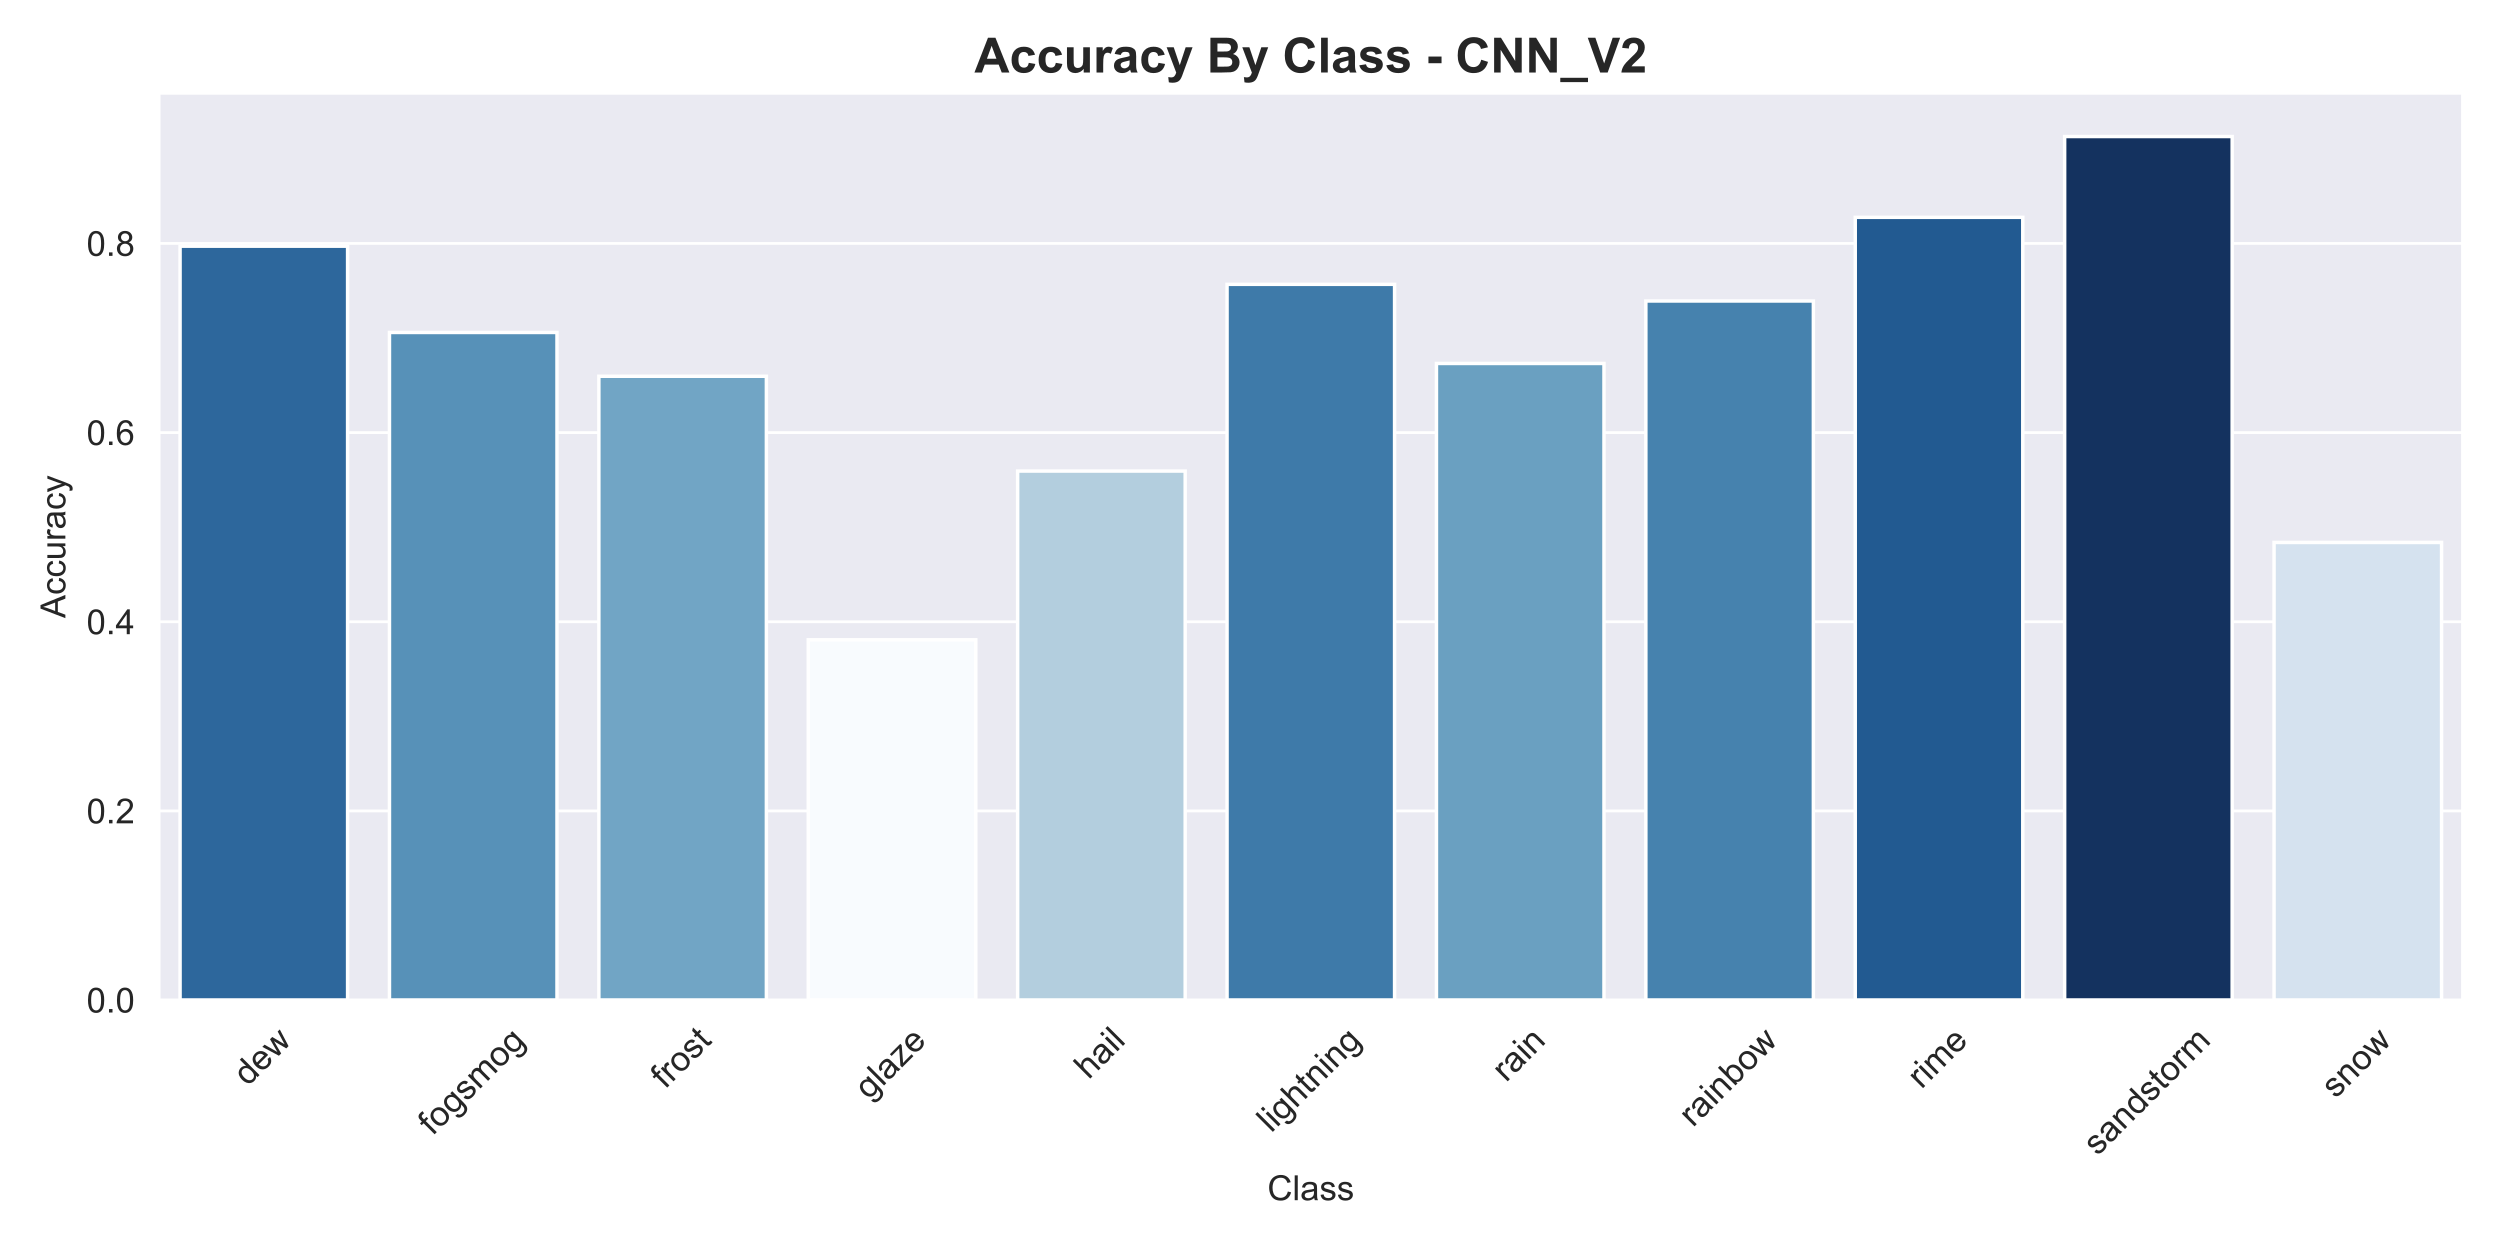
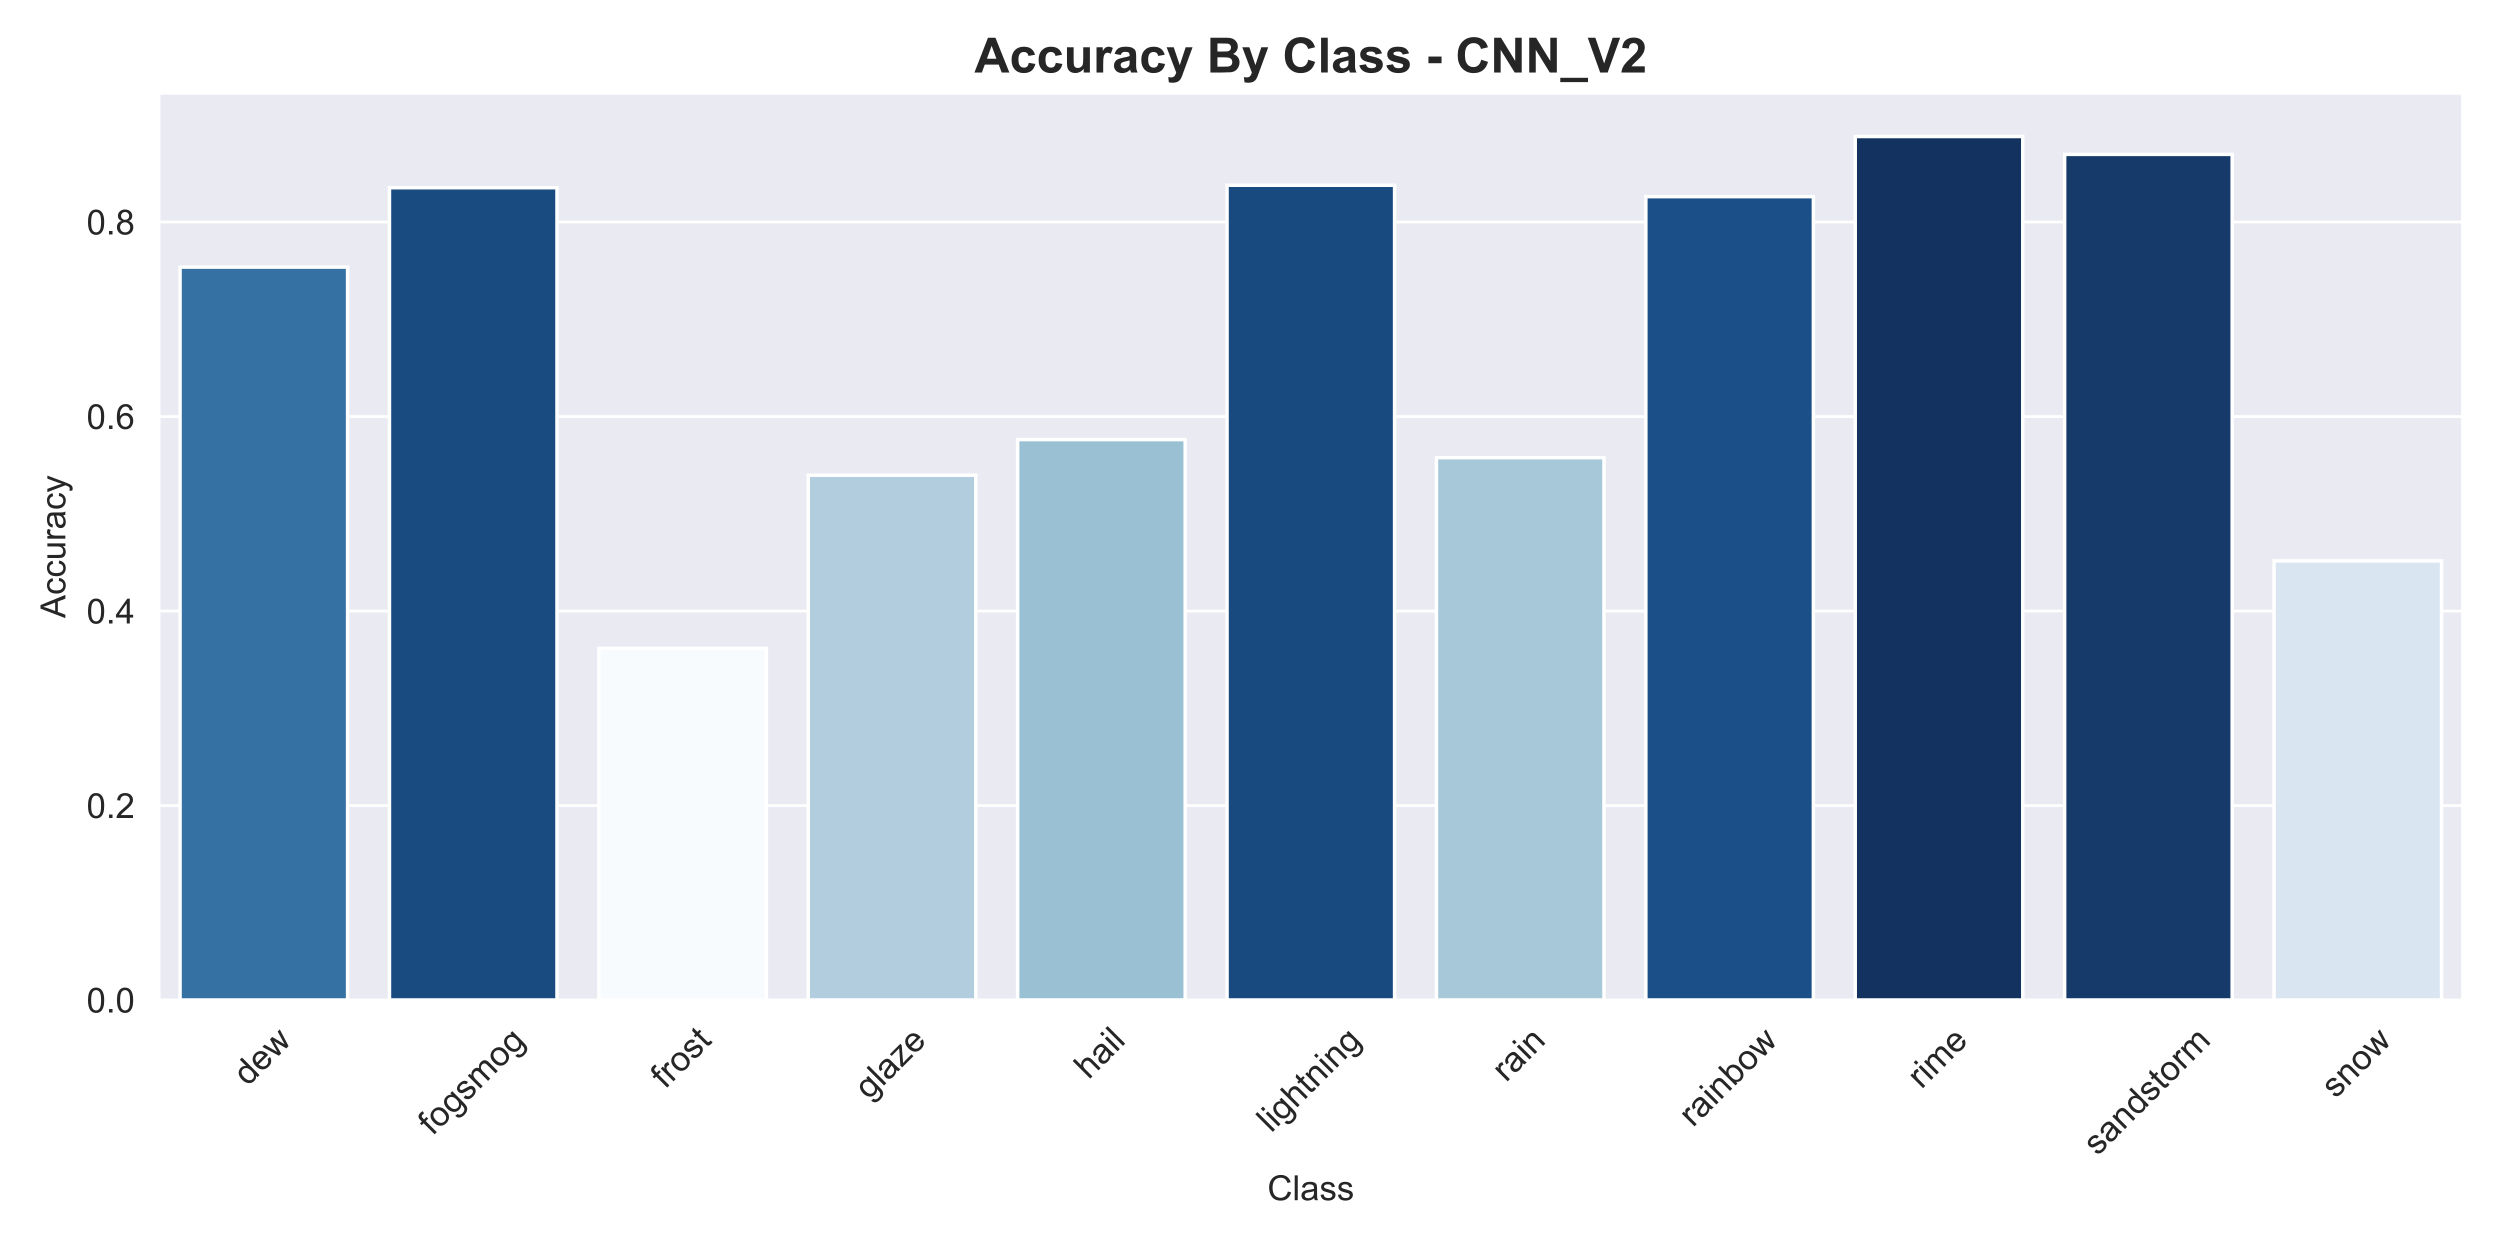
<svg xmlns="http://www.w3.org/2000/svg" xmlns:xlink="http://www.w3.org/1999/xlink" width="720pt" height="360pt" viewBox="0 0 720 360" version="1.1">
  <defs>
    <style type="text/css">*{stroke-linejoin: round; stroke-linecap: butt}</style>
  </defs>
  <g id="figure_1">
    <g id="patch_1">
      <path d="M 0 360  L 720 360  L 720 0  L 0 0  z " style="fill: #ffffff" />
    </g>
    <g id="axes_1">
      <g id="patch_2">
        <path d="M 45.83 288.027  L 709.2 288.027  L 709.2 26.88  L 45.83 26.88  z " style="fill: #eaeaf2" />
      </g>
      <g id="matplotlib.axis_1">
        <g id="xtick_1">
          <g id="text_1">
            <g style="fill: #262626" transform="translate(71.32567 313.0594) rotate(-45) scale(0.1 -0.1)">
              <defs>
                <path id="ArialMT-64" d="M 2575 0  L 2575 419  Q 2259 -75 1647 -75  Q 1250 -75 917 144  Q 584 363 401 755  Q 219 1147 219 1656  Q 219 2153 384 2558  Q 550 2963 881 3178  Q 1213 3394 1622 3394  Q 1922 3394 2156 3267  Q 2391 3141 2538 2938  L 2538 4581  L 3097 4581  L 3097 0  L 2575 0  z M 797 1656  Q 797 1019 1065 703  Q 1334 388 1700 388  Q 2069 388 2326 689  Q 2584 991 2584 1609  Q 2584 2291 2321 2609  Q 2059 2928 1675 2928  Q 1300 2928 1048 2622  Q 797 2316 797 1656  z " transform="scale(0.015625)" />
                <path id="ArialMT-65" d="M 2694 1069  L 3275 997  Q 3138 488 2766 206  Q 2394 -75 1816 -75  Q 1088 -75 661 373  Q 234 822 234 1631  Q 234 2469 665 2931  Q 1097 3394 1784 3394  Q 2450 3394 2872 2941  Q 3294 2488 3294 1666  Q 3294 1616 3291 1516  L 816 1516  Q 847 969 1125 678  Q 1403 388 1819 388  Q 2128 388 2347 550  Q 2566 713 2694 1069  z M 847 1978  L 2700 1978  Q 2663 2397 2488 2606  Q 2219 2931 1791 2931  Q 1403 2931 1139 2672  Q 875 2413 847 1978  z " transform="scale(0.015625)" />
                <path id="ArialMT-77" d="M 1034 0  L 19 3319  L 600 3319  L 1128 1403  L 1325 691  Q 1338 744 1497 1375  L 2025 3319  L 2603 3319  L 3100 1394  L 3266 759  L 3456 1400  L 4025 3319  L 4572 3319  L 3534 0  L 2950 0  L 2422 1988  L 2294 2553  L 1622 0  L 1034 0  z " transform="scale(0.015625)" />
              </defs>
              <use xlink:href="#ArialMT-64" />
              <use xlink:href="#ArialMT-65" transform="translate(55.61523 0)" />
              <use xlink:href="#ArialMT-77" transform="translate(111.2305 0)" />
            </g>
          </g>
        </g>
        <g id="xtick_2">
          <g id="text_2">
            <g style="fill: #262626" transform="translate(124.5599 327.2932) rotate(-45) scale(0.1 -0.1)">
              <defs>
                <path id="ArialMT-66" d="M 556 0  L 556 2881  L 59 2881  L 59 3319  L 556 3319  L 556 3672  Q 556 4006 616 4169  Q 697 4388 901 4523  Q 1106 4659 1475 4659  Q 1713 4659 2000 4603  L 1916 4113  Q 1741 4144 1584 4144  Q 1328 4144 1222 4034  Q 1116 3925 1116 3625  L 1116 3319  L 1763 3319  L 1763 2881  L 1116 2881  L 1116 0  L 556 0  z " transform="scale(0.015625)" />
                <path id="ArialMT-6f" d="M 213 1659  Q 213 2581 725 3025  Q 1153 3394 1769 3394  Q 2453 3394 2887 2945  Q 3322 2497 3322 1706  Q 3322 1066 3130 698  Q 2938 331 2570 128  Q 2203 -75 1769 -75  Q 1072 -75 642 372  Q 213 819 213 1659  z M 791 1659  Q 791 1022 1069 705  Q 1347 388 1769 388  Q 2188 388 2466 706  Q 2744 1025 2744 1678  Q 2744 2294 2464 2611  Q 2184 2928 1769 2928  Q 1347 2928 1069 2612  Q 791 2297 791 1659  z " transform="scale(0.015625)" />
                <path id="ArialMT-67" d="M 319 -275  L 866 -356  Q 900 -609 1056 -725  Q 1266 -881 1628 -881  Q 2019 -881 2231 -725  Q 2444 -569 2519 -288  Q 2563 -116 2559 434  Q 2191 0 1641 0  Q 956 0 581 494  Q 206 988 206 1678  Q 206 2153 378 2554  Q 550 2956 876 3175  Q 1203 3394 1644 3394  Q 2231 3394 2613 2919  L 2613 3319  L 3131 3319  L 3131 450  Q 3131 -325 2973 -648  Q 2816 -972 2473 -1159  Q 2131 -1347 1631 -1347  Q 1038 -1347 672 -1080  Q 306 -813 319 -275  z M 784 1719  Q 784 1066 1043 766  Q 1303 466 1694 466  Q 2081 466 2343 764  Q 2606 1063 2606 1700  Q 2606 2309 2336 2618  Q 2066 2928 1684 2928  Q 1309 2928 1046 2623  Q 784 2319 784 1719  z " transform="scale(0.015625)" />
                <path id="ArialMT-73" d="M 197 991  L 753 1078  Q 800 744 1014 566  Q 1228 388 1613 388  Q 2000 388 2187 545  Q 2375 703 2375 916  Q 2375 1106 2209 1216  Q 2094 1291 1634 1406  Q 1016 1563 777 1677  Q 538 1791 414 1992  Q 291 2194 291 2438  Q 291 2659 392 2848  Q 494 3038 669 3163  Q 800 3259 1026 3326  Q 1253 3394 1513 3394  Q 1903 3394 2198 3281  Q 2494 3169 2634 2976  Q 2775 2784 2828 2463  L 2278 2388  Q 2241 2644 2061 2787  Q 1881 2931 1553 2931  Q 1166 2931 1000 2803  Q 834 2675 834 2503  Q 834 2394 903 2306  Q 972 2216 1119 2156  Q 1203 2125 1616 2013  Q 2213 1853 2448 1751  Q 2684 1650 2818 1456  Q 2953 1263 2953 975  Q 2953 694 2789 445  Q 2625 197 2315 61  Q 2006 -75 1616 -75  Q 969 -75 630 194  Q 291 463 197 991  z " transform="scale(0.015625)" />
                <path id="ArialMT-6d" d="M 422 0  L 422 3319  L 925 3319  L 925 2853  Q 1081 3097 1340 3245  Q 1600 3394 1931 3394  Q 2300 3394 2536 3241  Q 2772 3088 2869 2813  Q 3263 3394 3894 3394  Q 4388 3394 4653 3120  Q 4919 2847 4919 2278  L 4919 0  L 4359 0  L 4359 2091  Q 4359 2428 4304 2576  Q 4250 2725 4106 2815  Q 3963 2906 3769 2906  Q 3419 2906 3187 2673  Q 2956 2441 2956 1928  L 2956 0  L 2394 0  L 2394 2156  Q 2394 2531 2256 2718  Q 2119 2906 1806 2906  Q 1569 2906 1367 2781  Q 1166 2656 1075 2415  Q 984 2175 984 1722  L 984 0  L 422 0  z " transform="scale(0.015625)" />
              </defs>
              <use xlink:href="#ArialMT-66" />
              <use xlink:href="#ArialMT-6f" transform="translate(27.7832 0)" />
              <use xlink:href="#ArialMT-67" transform="translate(83.39844 0)" />
              <use xlink:href="#ArialMT-73" transform="translate(139.0137 0)" />
              <use xlink:href="#ArialMT-6d" transform="translate(189.0137 0)" />
              <use xlink:href="#ArialMT-6f" transform="translate(272.3145 0)" />
              <use xlink:href="#ArialMT-67" transform="translate(327.9297 0)" />
            </g>
          </g>
        </g>
        <g id="xtick_3">
          <g id="text_3">
            <g style="fill: #262626" transform="translate(191.5484 313.8394) rotate(-45) scale(0.1 -0.1)">
              <defs>
                <path id="ArialMT-72" d="M 416 0  L 416 3319  L 922 3319  L 922 2816  Q 1116 3169 1280 3281  Q 1444 3394 1641 3394  Q 1925 3394 2219 3213  L 2025 2691  Q 1819 2813 1613 2813  Q 1428 2813 1281 2702  Q 1134 2591 1072 2394  Q 978 2094 978 1738  L 978 0  L 416 0  z " transform="scale(0.015625)" />
                <path id="ArialMT-74" d="M 1650 503  L 1731 6  Q 1494 -44 1306 -44  Q 1000 -44 831 53  Q 663 150 594 308  Q 525 466 525 972  L 525 2881  L 113 2881  L 113 3319  L 525 3319  L 525 4141  L 1084 4478  L 1084 3319  L 1650 3319  L 1650 2881  L 1084 2881  L 1084 941  Q 1084 700 1114 631  Q 1144 563 1211 522  Q 1278 481 1403 481  Q 1497 481 1650 503  z " transform="scale(0.015625)" />
              </defs>
              <use xlink:href="#ArialMT-66" />
              <use xlink:href="#ArialMT-72" transform="translate(27.7832 0)" />
              <use xlink:href="#ArialMT-6f" transform="translate(61.08398 0)" />
              <use xlink:href="#ArialMT-73" transform="translate(116.6992 0)" />
              <use xlink:href="#ArialMT-74" transform="translate(166.6992 0)" />
            </g>
          </g>
        </g>
        <g id="xtick_4">
          <g id="text_4">
            <g style="fill: #262626" transform="translate(250.2372 316.9916) rotate(-45) scale(0.1 -0.1)">
              <defs>
                <path id="ArialMT-6c" d="M 409 0  L 409 4581  L 972 4581  L 972 0  L 409 0  z " transform="scale(0.015625)" />
                <path id="ArialMT-61" d="M 2588 409  Q 2275 144 1986 34  Q 1697 -75 1366 -75  Q 819 -75 525 192  Q 231 459 231 875  Q 231 1119 342 1320  Q 453 1522 633 1644  Q 813 1766 1038 1828  Q 1203 1872 1538 1913  Q 2219 1994 2541 2106  Q 2544 2222 2544 2253  Q 2544 2597 2384 2738  Q 2169 2928 1744 2928  Q 1347 2928 1158 2789  Q 969 2650 878 2297  L 328 2372  Q 403 2725 575 2942  Q 747 3159 1072 3276  Q 1397 3394 1825 3394  Q 2250 3394 2515 3294  Q 2781 3194 2906 3042  Q 3031 2891 3081 2659  Q 3109 2516 3109 2141  L 3109 1391  Q 3109 606 3145 398  Q 3181 191 3288 0  L 2700 0  Q 2613 175 2588 409  z M 2541 1666  Q 2234 1541 1622 1453  Q 1275 1403 1131 1340  Q 988 1278 909 1158  Q 831 1038 831 891  Q 831 666 1001 516  Q 1172 366 1500 366  Q 1825 366 2078 508  Q 2331 650 2450 897  Q 2541 1088 2541 1459  L 2541 1666  z " transform="scale(0.015625)" />
                <path id="ArialMT-7a" d="M 125 0  L 125 456  L 2238 2881  Q 1878 2863 1603 2863  L 250 2863  L 250 3319  L 2963 3319  L 2963 2947  L 1166 841  L 819 456  Q 1197 484 1528 484  L 3063 484  L 3063 0  L 125 0  z " transform="scale(0.015625)" />
              </defs>
              <use xlink:href="#ArialMT-67" />
              <use xlink:href="#ArialMT-6c" transform="translate(55.61523 0)" />
              <use xlink:href="#ArialMT-61" transform="translate(77.83203 0)" />
              <use xlink:href="#ArialMT-7a" transform="translate(133.4473 0)" />
              <use xlink:href="#ArialMT-65" transform="translate(183.4473 0)" />
            </g>
          </g>
        </g>
        <g id="xtick_5">
          <g id="text_5">
            <g style="fill: #262626" transform="translate(313.5333 311.0949) rotate(-45) scale(0.1 -0.1)">
              <defs>
                <path id="ArialMT-68" d="M 422 0  L 422 4581  L 984 4581  L 984 2938  Q 1378 3394 1978 3394  Q 2347 3394 2619 3248  Q 2891 3103 3008 2847  Q 3125 2591 3125 2103  L 3125 0  L 2563 0  L 2563 2103  Q 2563 2525 2380 2717  Q 2197 2909 1863 2909  Q 1613 2909 1392 2779  Q 1172 2650 1078 2428  Q 984 2206 984 1816  L 984 0  L 422 0  z " transform="scale(0.015625)" />
                <path id="ArialMT-69" d="M 425 3934  L 425 4581  L 988 4581  L 988 3934  L 425 3934  z M 425 0  L 425 3319  L 988 3319  L 988 0  L 425 0  z " transform="scale(0.015625)" />
              </defs>
              <use xlink:href="#ArialMT-68" />
              <use xlink:href="#ArialMT-61" transform="translate(55.61523 0)" />
              <use xlink:href="#ArialMT-69" transform="translate(111.2305 0)" />
              <use xlink:href="#ArialMT-6c" transform="translate(133.4473 0)" />
            </g>
          </g>
        </g>
        <g id="xtick_6">
          <g id="text_6">
            <g style="fill: #262626" transform="translate(366.1322 326.427) rotate(-45) scale(0.1 -0.1)">
              <defs>
                <path id="ArialMT-6e" d="M 422 0  L 422 3319  L 928 3319  L 928 2847  Q 1294 3394 1984 3394  Q 2284 3394 2536 3286  Q 2788 3178 2913 3003  Q 3038 2828 3088 2588  Q 3119 2431 3119 2041  L 3119 0  L 2556 0  L 2556 2019  Q 2556 2363 2490 2533  Q 2425 2703 2258 2804  Q 2091 2906 1866 2906  Q 1506 2906 1245 2678  Q 984 2450 984 1813  L 984 0  L 422 0  z " transform="scale(0.015625)" />
              </defs>
              <use xlink:href="#ArialMT-6c" />
              <use xlink:href="#ArialMT-69" transform="translate(22.2168 0)" />
              <use xlink:href="#ArialMT-67" transform="translate(44.43359 0)" />
              <use xlink:href="#ArialMT-68" transform="translate(100.0488 0)" />
              <use xlink:href="#ArialMT-74" transform="translate(155.6641 0)" />
              <use xlink:href="#ArialMT-6e" transform="translate(183.4473 0)" />
              <use xlink:href="#ArialMT-69" transform="translate(239.0625 0)" />
              <use xlink:href="#ArialMT-6e" transform="translate(261.2793 0)" />
              <use xlink:href="#ArialMT-67" transform="translate(316.8945 0)" />
            </g>
          </g>
        </g>
        <g id="xtick_7">
          <g id="text_7">
            <g style="fill: #262626" transform="translate(433.7544 311.8783) rotate(-45) scale(0.1 -0.1)">
              <use xlink:href="#ArialMT-72" />
              <use xlink:href="#ArialMT-61" transform="translate(33.30078 0)" />
              <use xlink:href="#ArialMT-69" transform="translate(88.91602 0)" />
              <use xlink:href="#ArialMT-6e" transform="translate(111.1328 0)" />
            </g>
          </g>
        </g>
        <g id="xtick_8">
          <g id="text_8">
            <g style="fill: #262626" transform="translate(487.5753 324.8493) rotate(-45) scale(0.1 -0.1)">
              <defs>
                <path id="ArialMT-62" d="M 941 0  L 419 0  L 419 4581  L 981 4581  L 981 2947  Q 1338 3394 1891 3394  Q 2197 3394 2470 3270  Q 2744 3147 2920 2923  Q 3097 2700 3197 2384  Q 3297 2069 3297 1709  Q 3297 856 2875 390  Q 2453 -75 1863 -75  Q 1275 -75 941 416  L 941 0  z M 934 1684  Q 934 1088 1097 822  Q 1363 388 1816 388  Q 2184 388 2453 708  Q 2722 1028 2722 1663  Q 2722 2313 2464 2622  Q 2206 2931 1841 2931  Q 1472 2931 1203 2611  Q 934 2291 934 1684  z " transform="scale(0.015625)" />
              </defs>
              <use xlink:href="#ArialMT-72" />
              <use xlink:href="#ArialMT-61" transform="translate(33.30078 0)" />
              <use xlink:href="#ArialMT-69" transform="translate(88.91602 0)" />
              <use xlink:href="#ArialMT-6e" transform="translate(111.1328 0)" />
              <use xlink:href="#ArialMT-62" transform="translate(166.748 0)" />
              <use xlink:href="#ArialMT-6f" transform="translate(222.3633 0)" />
              <use xlink:href="#ArialMT-77" transform="translate(277.9785 0)" />
            </g>
          </g>
        </g>
        <g id="xtick_9">
          <g id="text_9">
            <g style="fill: #262626" transform="translate(553.3882 313.8361) rotate(-45) scale(0.1 -0.1)">
              <use xlink:href="#ArialMT-72" />
              <use xlink:href="#ArialMT-69" transform="translate(33.30078 0)" />
              <use xlink:href="#ArialMT-6d" transform="translate(55.51758 0)" />
              <use xlink:href="#ArialMT-65" transform="translate(138.8184 0)" />
            </g>
          </g>
        </g>
        <g id="xtick_10">
          <g id="text_10">
            <g style="fill: #262626" transform="translate(604.0641 333.097) rotate(-45) scale(0.1 -0.1)">
              <use xlink:href="#ArialMT-73" />
              <use xlink:href="#ArialMT-61" transform="translate(50 0)" />
              <use xlink:href="#ArialMT-6e" transform="translate(105.6152 0)" />
              <use xlink:href="#ArialMT-64" transform="translate(161.2305 0)" />
              <use xlink:href="#ArialMT-73" transform="translate(216.8457 0)" />
              <use xlink:href="#ArialMT-74" transform="translate(266.8457 0)" />
              <use xlink:href="#ArialMT-6f" transform="translate(294.6289 0)" />
              <use xlink:href="#ArialMT-72" transform="translate(350.2441 0)" />
              <use xlink:href="#ArialMT-6d" transform="translate(383.5449 0)" />
            </g>
          </g>
        </g>
        <g id="xtick_11">
          <g id="text_11">
            <g style="fill: #262626" transform="translate(672.6215 316.5949) rotate(-45) scale(0.1 -0.1)">
              <use xlink:href="#ArialMT-73" />
              <use xlink:href="#ArialMT-6e" transform="translate(50 0)" />
              <use xlink:href="#ArialMT-6f" transform="translate(105.6152 0)" />
              <use xlink:href="#ArialMT-77" transform="translate(161.2305 0)" />
            </g>
          </g>
        </g>
        <g id="text_12">
          <g style="fill: #262626" transform="translate(365.0127 345.6602) scale(0.1 -0.1)">
            <defs>
              <path id="ArialMT-43" d="M 3763 1606  L 4369 1453  Q 4178 706 3683 314  Q 3188 -78 2472 -78  Q 1731 -78 1267 223  Q 803 525 561 1097  Q 319 1669 319 2325  Q 319 3041 592 3573  Q 866 4106 1370 4382  Q 1875 4659 2481 4659  Q 3169 4659 3637 4309  Q 4106 3959 4291 3325  L 3694 3184  Q 3534 3684 3231 3912  Q 2928 4141 2469 4141  Q 1941 4141 1586 3887  Q 1231 3634 1087 3207  Q 944 2781 944 2328  Q 944 1744 1114 1308  Q 1284 872 1643 656  Q 2003 441 2422 441  Q 2931 441 3284 734  Q 3638 1028 3763 1606  z " transform="scale(0.015625)" />
            </defs>
            <use xlink:href="#ArialMT-43" />
            <use xlink:href="#ArialMT-6c" transform="translate(72.2168 0)" />
            <use xlink:href="#ArialMT-61" transform="translate(94.43359 0)" />
            <use xlink:href="#ArialMT-73" transform="translate(150.0488 0)" />
            <use xlink:href="#ArialMT-73" transform="translate(200.0488 0)" />
          </g>
        </g>
      </g>
      <g id="matplotlib.axis_2">
        <g id="ytick_1">
          <g id="line2d_1">
-             <path d="M 45.83 288.027  L 709.2 288.027  " clip-path="url(#p6c650d97fc)" style="fill: none; stroke: #ffffff; stroke-width: 0.8; stroke-linecap: round" />
+             <path d="M 45.83 288.027  L 709.2 288.027  " clip-path="url(#padffb8c1e6)" style="fill: none; stroke: #ffffff; stroke-width: 0.8; stroke-linecap: round" />
          </g>
          <g id="text_13">
            <g style="fill: #262626" transform="translate(24.93 291.606) scale(0.1 -0.1)">
              <defs>
                <path id="ArialMT-30" d="M 266 2259  Q 266 3072 433 3567  Q 600 4063 929 4331  Q 1259 4600 1759 4600  Q 2128 4600 2406 4451  Q 2684 4303 2865 4023  Q 3047 3744 3150 3342  Q 3253 2941 3253 2259  Q 3253 1453 3087 958  Q 2922 463 2592 192  Q 2263 -78 1759 -78  Q 1097 -78 719 397  Q 266 969 266 2259  z M 844 2259  Q 844 1131 1108 757  Q 1372 384 1759 384  Q 2147 384 2411 759  Q 2675 1134 2675 2259  Q 2675 3391 2411 3762  Q 2147 4134 1753 4134  Q 1366 4134 1134 3806  Q 844 3388 844 2259  z " transform="scale(0.015625)" />
                <path id="ArialMT-2e" d="M 581 0  L 581 641  L 1222 641  L 1222 0  L 581 0  z " transform="scale(0.015625)" />
              </defs>
              <use xlink:href="#ArialMT-30" />
              <use xlink:href="#ArialMT-2e" transform="translate(55.61523 0)" />
              <use xlink:href="#ArialMT-30" transform="translate(83.39844 0)" />
            </g>
          </g>
        </g>
        <g id="ytick_2">
          <g id="line2d_2">
-             <path d="M 45.83 233.547  L 709.2 233.547  " clip-path="url(#p6c650d97fc)" style="fill: none; stroke: #ffffff; stroke-width: 0.8; stroke-linecap: round" />
+             <path d="M 45.83 232.007  L 709.2 232.007  " clip-path="url(#padffb8c1e6)" style="fill: none; stroke: #ffffff; stroke-width: 0.8; stroke-linecap: round" />
          </g>
          <g id="text_14">
-             <g style="fill: #262626" transform="translate(24.93 237.1263) scale(0.1 -0.1)">
+             <g style="fill: #262626" transform="translate(24.93 235.5855) scale(0.1 -0.1)">
              <defs>
                <path id="ArialMT-32" d="M 3222 541  L 3222 0  L 194 0  Q 188 203 259 391  Q 375 700 629 1000  Q 884 1300 1366 1694  Q 2113 2306 2375 2664  Q 2638 3022 2638 3341  Q 2638 3675 2398 3904  Q 2159 4134 1775 4134  Q 1369 4134 1125 3890  Q 881 3647 878 3216  L 300 3275  Q 359 3922 746 4261  Q 1134 4600 1788 4600  Q 2447 4600 2831 4234  Q 3216 3869 3216 3328  Q 3216 3053 3103 2787  Q 2991 2522 2730 2228  Q 2469 1934 1863 1422  Q 1356 997 1212 845  Q 1069 694 975 541  L 3222 541  z " transform="scale(0.015625)" />
              </defs>
              <use xlink:href="#ArialMT-30" />
              <use xlink:href="#ArialMT-2e" transform="translate(55.61523 0)" />
              <use xlink:href="#ArialMT-32" transform="translate(83.39844 0)" />
            </g>
          </g>
        </g>
        <g id="ytick_3">
          <g id="line2d_3">
-             <path d="M 45.83 179.068  L 709.2 179.068  " clip-path="url(#p6c650d97fc)" style="fill: none; stroke: #ffffff; stroke-width: 0.8; stroke-linecap: round" />
+             <path d="M 45.83 175.986  L 709.2 175.986  " clip-path="url(#padffb8c1e6)" style="fill: none; stroke: #ffffff; stroke-width: 0.8; stroke-linecap: round" />
          </g>
          <g id="text_15">
-             <g style="fill: #262626" transform="translate(24.93 182.6466) scale(0.1 -0.1)">
+             <g style="fill: #262626" transform="translate(24.93 179.5651) scale(0.1 -0.1)">
              <defs>
                <path id="ArialMT-34" d="M 2069 0  L 2069 1097  L 81 1097  L 81 1613  L 2172 4581  L 2631 4581  L 2631 1613  L 3250 1613  L 3250 1097  L 2631 1097  L 2631 0  L 2069 0  z M 2069 1613  L 2069 3678  L 634 1613  L 2069 1613  z " transform="scale(0.015625)" />
              </defs>
              <use xlink:href="#ArialMT-30" />
              <use xlink:href="#ArialMT-2e" transform="translate(55.61523 0)" />
              <use xlink:href="#ArialMT-34" transform="translate(83.39844 0)" />
            </g>
          </g>
        </g>
        <g id="ytick_4">
          <g id="line2d_4">
-             <path d="M 45.83 124.588  L 709.2 124.588  " clip-path="url(#p6c650d97fc)" style="fill: none; stroke: #ffffff; stroke-width: 0.8; stroke-linecap: round" />
+             <path d="M 45.83 119.966  L 709.2 119.966  " clip-path="url(#padffb8c1e6)" style="fill: none; stroke: #ffffff; stroke-width: 0.8; stroke-linecap: round" />
          </g>
          <g id="text_16">
-             <g style="fill: #262626" transform="translate(24.93 128.167) scale(0.1 -0.1)">
+             <g style="fill: #262626" transform="translate(24.93 123.5446) scale(0.1 -0.1)">
              <defs>
                <path id="ArialMT-36" d="M 3184 3459  L 2625 3416  Q 2550 3747 2413 3897  Q 2184 4138 1850 4138  Q 1581 4138 1378 3988  Q 1113 3794 959 3422  Q 806 3050 800 2363  Q 1003 2672 1297 2822  Q 1591 2972 1913 2972  Q 2475 2972 2870 2558  Q 3266 2144 3266 1488  Q 3266 1056 3080 686  Q 2894 316 2569 119  Q 2244 -78 1831 -78  Q 1128 -78 684 439  Q 241 956 241 2144  Q 241 3472 731 4075  Q 1159 4600 1884 4600  Q 2425 4600 2770 4297  Q 3116 3994 3184 3459  z M 888 1484  Q 888 1194 1011 928  Q 1134 663 1356 523  Q 1578 384 1822 384  Q 2178 384 2434 671  Q 2691 959 2691 1453  Q 2691 1928 2437 2201  Q 2184 2475 1800 2475  Q 1419 2475 1153 2201  Q 888 1928 888 1484  z " transform="scale(0.015625)" />
              </defs>
              <use xlink:href="#ArialMT-30" />
              <use xlink:href="#ArialMT-2e" transform="translate(55.61523 0)" />
              <use xlink:href="#ArialMT-36" transform="translate(83.39844 0)" />
            </g>
          </g>
        </g>
        <g id="ytick_5">
          <g id="line2d_5">
-             <path d="M 45.83 70.108  L 709.2 70.108  " clip-path="url(#p6c650d97fc)" style="fill: none; stroke: #ffffff; stroke-width: 0.8; stroke-linecap: round" />
+             <path d="M 45.83 63.945  L 709.2 63.945  " clip-path="url(#padffb8c1e6)" style="fill: none; stroke: #ffffff; stroke-width: 0.8; stroke-linecap: round" />
          </g>
          <g id="text_17">
-             <g style="fill: #262626" transform="translate(24.93 73.68733) scale(0.1 -0.1)">
+             <g style="fill: #262626" transform="translate(24.93 67.52416) scale(0.1 -0.1)">
              <defs>
                <path id="ArialMT-38" d="M 1131 2484  Q 781 2613 612 2850  Q 444 3088 444 3419  Q 444 3919 803 4259  Q 1163 4600 1759 4600  Q 2359 4600 2725 4251  Q 3091 3903 3091 3403  Q 3091 3084 2923 2848  Q 2756 2613 2416 2484  Q 2838 2347 3058 2040  Q 3278 1734 3278 1309  Q 3278 722 2862 322  Q 2447 -78 1769 -78  Q 1091 -78 675 323  Q 259 725 259 1325  Q 259 1772 486 2073  Q 713 2375 1131 2484  z M 1019 3438  Q 1019 3113 1228 2906  Q 1438 2700 1772 2700  Q 2097 2700 2305 2904  Q 2513 3109 2513 3406  Q 2513 3716 2298 3927  Q 2084 4138 1766 4138  Q 1444 4138 1231 3931  Q 1019 3725 1019 3438  z M 838 1322  Q 838 1081 952 856  Q 1066 631 1291 507  Q 1516 384 1775 384  Q 2178 384 2440 643  Q 2703 903 2703 1303  Q 2703 1709 2433 1975  Q 2163 2241 1756 2241  Q 1359 2241 1098 1978  Q 838 1716 838 1322  z " transform="scale(0.015625)" />
              </defs>
              <use xlink:href="#ArialMT-30" />
              <use xlink:href="#ArialMT-2e" transform="translate(55.61523 0)" />
              <use xlink:href="#ArialMT-38" transform="translate(83.39844 0)" />
            </g>
          </g>
        </g>
        <g id="text_18">
          <g style="fill: #262626" transform="translate(18.82531 178.0145) rotate(-90) scale(0.1 -0.1)">
            <defs>
              <path id="ArialMT-41" d="M -9 0  L 1750 4581  L 2403 4581  L 4278 0  L 3588 0  L 3053 1388  L 1138 1388  L 634 0  L -9 0  z M 1313 1881  L 2866 1881  L 2388 3150  Q 2169 3728 2063 4100  Q 1975 3659 1816 3225  L 1313 1881  z " transform="scale(0.015625)" />
              <path id="ArialMT-63" d="M 2588 1216  L 3141 1144  Q 3050 572 2676 248  Q 2303 -75 1759 -75  Q 1078 -75 664 370  Q 250 816 250 1647  Q 250 2184 428 2587  Q 606 2991 970 3192  Q 1334 3394 1763 3394  Q 2303 3394 2647 3120  Q 2991 2847 3088 2344  L 2541 2259  Q 2463 2594 2264 2762  Q 2066 2931 1784 2931  Q 1359 2931 1093 2626  Q 828 2322 828 1663  Q 828 994 1084 691  Q 1341 388 1753 388  Q 2084 388 2306 591  Q 2528 794 2588 1216  z " transform="scale(0.015625)" />
              <path id="ArialMT-75" d="M 2597 0  L 2597 488  Q 2209 -75 1544 -75  Q 1250 -75 995 37  Q 741 150 617 320  Q 494 491 444 738  Q 409 903 409 1263  L 409 3319  L 972 3319  L 972 1478  Q 972 1038 1006 884  Q 1059 663 1231 536  Q 1403 409 1656 409  Q 1909 409 2131 539  Q 2353 669 2445 892  Q 2538 1116 2538 1541  L 2538 3319  L 3100 3319  L 3100 0  L 2597 0  z " transform="scale(0.015625)" />
              <path id="ArialMT-79" d="M 397 -1278  L 334 -750  Q 519 -800 656 -800  Q 844 -800 956 -737  Q 1069 -675 1141 -563  Q 1194 -478 1313 -144  Q 1328 -97 1363 -6  L 103 3319  L 709 3319  L 1400 1397  Q 1534 1031 1641 628  Q 1738 1016 1872 1384  L 2581 3319  L 3144 3319  L 1881 -56  Q 1678 -603 1566 -809  Q 1416 -1088 1222 -1217  Q 1028 -1347 759 -1347  Q 597 -1347 397 -1278  z " transform="scale(0.015625)" />
            </defs>
            <use xlink:href="#ArialMT-41" />
            <use xlink:href="#ArialMT-63" transform="translate(66.69922 0)" />
            <use xlink:href="#ArialMT-63" transform="translate(116.6992 0)" />
            <use xlink:href="#ArialMT-75" transform="translate(166.6992 0)" />
            <use xlink:href="#ArialMT-72" transform="translate(222.3145 0)" />
            <use xlink:href="#ArialMT-61" transform="translate(255.6152 0)" />
            <use xlink:href="#ArialMT-63" transform="translate(311.2305 0)" />
            <use xlink:href="#ArialMT-79" transform="translate(361.2305 0)" />
          </g>
        </g>
      </g>
      <g id="patch_3">
-         <path d="M 51.861 288.027  L 100.106 288.027  L 100.106 70.898  L 51.861 70.898  z " clip-path="url(#p6c650d97fc)" style="fill: #2d679c; stroke: #ffffff; stroke-linejoin: miter" />
+         <path d="M 51.861 288.027  L 100.106 288.027  L 100.106 76.936  L 51.861 76.936  z " clip-path="url(#padffb8c1e6)" style="fill: #3571a3; stroke: #ffffff; stroke-linejoin: miter" />
      </g>
      <g id="patch_4">
-         <path d="M 112.167 288.027  L 160.412 288.027  L 160.412 95.746  L 112.167 95.746  z " clip-path="url(#p6c650d97fc)" style="fill: #5791b8; stroke: #ffffff; stroke-linejoin: miter" />
+         <path d="M 112.167 288.027  L 160.412 288.027  L 160.412 54.059  L 112.167 54.059  z " clip-path="url(#padffb8c1e6)" style="fill: #194b80; stroke: #ffffff; stroke-linejoin: miter" />
      </g>
      <g id="patch_5">
-         <path d="M 172.473 288.027  L 220.718 288.027  L 220.718 108.36  L 172.473 108.36  z " clip-path="url(#p6c650d97fc)" style="fill: #71a5c5; stroke: #ffffff; stroke-linejoin: miter" />
+         <path d="M 172.473 288.027  L 220.718 288.027  L 220.718 186.713  L 172.473 186.713  z " clip-path="url(#padffb8c1e6)" style="fill: #f8fbfe; stroke: #ffffff; stroke-linejoin: miter" />
      </g>
      <g id="patch_6">
-         <path d="M 232.78 288.027  L 281.025 288.027  L 281.025 184.256  L 232.78 184.256  z " clip-path="url(#p6c650d97fc)" style="fill: #f8fbfe; stroke: #ffffff; stroke-linejoin: miter" />
+         <path d="M 232.78 288.027  L 281.025 288.027  L 281.025 136.861  L 232.78 136.861  z " clip-path="url(#padffb8c1e6)" style="fill: #b1cdde; stroke: #ffffff; stroke-linejoin: miter" />
      </g>
      <g id="patch_7">
-         <path d="M 293.086 288.027  L 341.331 288.027  L 341.331 135.669  L 293.086 135.669  z " clip-path="url(#p6c650d97fc)" style="fill: #b3cede; stroke: #ffffff; stroke-linejoin: miter" />
+         <path d="M 293.086 288.027  L 341.331 288.027  L 341.331 126.612  L 293.086 126.612  z " clip-path="url(#padffb8c1e6)" style="fill: #9ac0d4; stroke: #ffffff; stroke-linejoin: miter" />
      </g>
      <g id="patch_8">
-         <path d="M 353.392 288.027  L 401.638 288.027  L 401.638 81.888  L 353.392 81.888  z " clip-path="url(#p6c650d97fc)" style="fill: #3e7aa9; stroke: #ffffff; stroke-linejoin: miter" />
+         <path d="M 353.392 288.027  L 401.638 288.027  L 401.638 53.347  L 353.392 53.347  z " clip-path="url(#padffb8c1e6)" style="fill: #194a7f; stroke: #ffffff; stroke-linejoin: miter" />
      </g>
      <g id="patch_9">
-         <path d="M 413.699 288.027  L 461.944 288.027  L 461.944 104.682  L 413.699 104.682  z " clip-path="url(#p6c650d97fc)" style="fill: #6aa0c1; stroke: #ffffff; stroke-linejoin: miter" />
+         <path d="M 413.699 288.027  L 461.944 288.027  L 461.944 131.816  L 413.699 131.816  z " clip-path="url(#padffb8c1e6)" style="fill: #a7c8d9; stroke: #ffffff; stroke-linejoin: miter" />
      </g>
      <g id="patch_10">
-         <path d="M 474.005 288.027  L 522.25 288.027  L 522.25 86.689  L 474.005 86.689  z " clip-path="url(#p6c650d97fc)" style="fill: #4682ae; stroke: #ffffff; stroke-linejoin: miter" />
+         <path d="M 474.005 288.027  L 522.25 288.027  L 522.25 56.638  L 474.005 56.638  z " clip-path="url(#padffb8c1e6)" style="fill: #1a4f87; stroke: #ffffff; stroke-linejoin: miter" />
      </g>
      <g id="patch_11">
-         <path d="M 534.312 288.027  L 582.557 288.027  L 582.557 62.594  L 534.312 62.594  z " clip-path="url(#p6c650d97fc)" style="fill: #225a91; stroke: #ffffff; stroke-linejoin: miter" />
+         <path d="M 534.312 288.027  L 582.557 288.027  L 582.557 39.316  L 534.312 39.316  z " clip-path="url(#padffb8c1e6)" style="fill: #14325f; stroke: #ffffff; stroke-linejoin: miter" />
      </g>
      <g id="patch_12">
-         <path d="M 594.618 288.027  L 642.863 288.027  L 642.863 39.316  L 594.618 39.316  z " clip-path="url(#p6c650d97fc)" style="fill: #14325f; stroke: #ffffff; stroke-linejoin: miter" />
+         <path d="M 594.618 288.027  L 642.863 288.027  L 642.863 44.46  L 594.618 44.46  z " clip-path="url(#padffb8c1e6)" style="fill: #163a69; stroke: #ffffff; stroke-linejoin: miter" />
      </g>
      <g id="patch_13">
-         <path d="M 654.924 288.027  L 703.169 288.027  L 703.169 156.221  L 654.924 156.221  z " clip-path="url(#p6c650d97fc)" style="fill: #d5e2ef; stroke: #ffffff; stroke-linejoin: miter" />
+         <path d="M 654.924 288.027  L 703.169 288.027  L 703.169 161.529  L 654.924 161.529  z " clip-path="url(#padffb8c1e6)" style="fill: #d9e5f0; stroke: #ffffff; stroke-linejoin: miter" />
      </g>
      <g id="line2d_6">
-         <path clip-path="url(#p6c650d97fc)" style="fill: none; stroke: #424242; stroke-width: 2.25; stroke-linecap: round" />
+         <path clip-path="url(#padffb8c1e6)" style="fill: none; stroke: #424242; stroke-width: 2.25; stroke-linecap: round" />
      </g>
      <g id="line2d_7">
-         <path clip-path="url(#p6c650d97fc)" style="fill: none; stroke: #424242; stroke-width: 2.25; stroke-linecap: round" />
+         <path clip-path="url(#padffb8c1e6)" style="fill: none; stroke: #424242; stroke-width: 2.25; stroke-linecap: round" />
      </g>
      <g id="line2d_8">
-         <path clip-path="url(#p6c650d97fc)" style="fill: none; stroke: #424242; stroke-width: 2.25; stroke-linecap: round" />
+         <path clip-path="url(#padffb8c1e6)" style="fill: none; stroke: #424242; stroke-width: 2.25; stroke-linecap: round" />
      </g>
      <g id="line2d_9">
-         <path clip-path="url(#p6c650d97fc)" style="fill: none; stroke: #424242; stroke-width: 2.25; stroke-linecap: round" />
+         <path clip-path="url(#padffb8c1e6)" style="fill: none; stroke: #424242; stroke-width: 2.25; stroke-linecap: round" />
      </g>
      <g id="line2d_10">
-         <path clip-path="url(#p6c650d97fc)" style="fill: none; stroke: #424242; stroke-width: 2.25; stroke-linecap: round" />
+         <path clip-path="url(#padffb8c1e6)" style="fill: none; stroke: #424242; stroke-width: 2.25; stroke-linecap: round" />
      </g>
      <g id="line2d_11">
-         <path clip-path="url(#p6c650d97fc)" style="fill: none; stroke: #424242; stroke-width: 2.25; stroke-linecap: round" />
+         <path clip-path="url(#padffb8c1e6)" style="fill: none; stroke: #424242; stroke-width: 2.25; stroke-linecap: round" />
      </g>
      <g id="line2d_12">
-         <path clip-path="url(#p6c650d97fc)" style="fill: none; stroke: #424242; stroke-width: 2.25; stroke-linecap: round" />
+         <path clip-path="url(#padffb8c1e6)" style="fill: none; stroke: #424242; stroke-width: 2.25; stroke-linecap: round" />
      </g>
      <g id="line2d_13">
-         <path clip-path="url(#p6c650d97fc)" style="fill: none; stroke: #424242; stroke-width: 2.25; stroke-linecap: round" />
+         <path clip-path="url(#padffb8c1e6)" style="fill: none; stroke: #424242; stroke-width: 2.25; stroke-linecap: round" />
      </g>
      <g id="line2d_14">
-         <path clip-path="url(#p6c650d97fc)" style="fill: none; stroke: #424242; stroke-width: 2.25; stroke-linecap: round" />
+         <path clip-path="url(#padffb8c1e6)" style="fill: none; stroke: #424242; stroke-width: 2.25; stroke-linecap: round" />
      </g>
      <g id="line2d_15">
-         <path clip-path="url(#p6c650d97fc)" style="fill: none; stroke: #424242; stroke-width: 2.25; stroke-linecap: round" />
+         <path clip-path="url(#padffb8c1e6)" style="fill: none; stroke: #424242; stroke-width: 2.25; stroke-linecap: round" />
      </g>
      <g id="line2d_16">
-         <path clip-path="url(#p6c650d97fc)" style="fill: none; stroke: #424242; stroke-width: 2.25; stroke-linecap: round" />
+         <path clip-path="url(#padffb8c1e6)" style="fill: none; stroke: #424242; stroke-width: 2.25; stroke-linecap: round" />
      </g>
      <g id="patch_14">
        <path d="M 45.83 288.027  L 45.83 26.88  " style="fill: none; stroke: #ffffff; stroke-width: 0.8; stroke-linejoin: miter; stroke-linecap: square" />
      </g>
      <g id="patch_15">
        <path d="M 709.2 288.027  L 709.2 26.88  " style="fill: none; stroke: #ffffff; stroke-width: 0.8; stroke-linejoin: miter; stroke-linecap: square" />
      </g>
      <g id="patch_16">
        <path d="M 45.83 288.027  L 709.2 288.027  " style="fill: none; stroke: #ffffff; stroke-width: 0.8; stroke-linejoin: miter; stroke-linecap: square" />
      </g>
      <g id="patch_17">
        <path d="M 45.83 26.88  L 709.2 26.88  " style="fill: none; stroke: #ffffff; stroke-width: 0.8; stroke-linejoin: miter; stroke-linecap: square" />
      </g>
      <g id="text_19">
        <g style="fill: #262626" transform="translate(280.6405 20.88) scale(0.14 -0.14)">
          <defs>
            <path id="Arial-BoldMT-41" d="M 4597 0  L 3591 0  L 3191 1041  L 1359 1041  L 981 0  L 0 0  L 1784 4581  L 2763 4581  L 4597 0  z M 2894 1813  L 2263 3513  L 1644 1813  L 2894 1813  z " transform="scale(0.015625)" />
            <path id="Arial-BoldMT-63" d="M 3353 2338  L 2488 2181  Q 2444 2441 2289 2572  Q 2134 2703 1888 2703  Q 1559 2703 1364 2476  Q 1169 2250 1169 1719  Q 1169 1128 1367 884  Q 1566 641 1900 641  Q 2150 641 2309 783  Q 2469 925 2534 1272  L 3397 1125  Q 3263 531 2881 228  Q 2500 -75 1859 -75  Q 1131 -75 698 384  Q 266 844 266 1656  Q 266 2478 700 2936  Q 1134 3394 1875 3394  Q 2481 3394 2839 3133  Q 3197 2872 3353 2338  z " transform="scale(0.015625)" />
            <path id="Arial-BoldMT-75" d="M 2644 0  L 2644 497  Q 2463 231 2167 78  Q 1872 -75 1544 -75  Q 1209 -75 943 72  Q 678 219 559 484  Q 441 750 441 1219  L 441 3319  L 1319 3319  L 1319 1794  Q 1319 1094 1367 936  Q 1416 778 1544 686  Q 1672 594 1869 594  Q 2094 594 2272 717  Q 2450 841 2515 1023  Q 2581 1206 2581 1919  L 2581 3319  L 3459 3319  L 3459 0  L 2644 0  z " transform="scale(0.015625)" />
            <path id="Arial-BoldMT-72" d="M 1300 0  L 422 0  L 422 3319  L 1238 3319  L 1238 2847  Q 1447 3181 1614 3287  Q 1781 3394 1994 3394  Q 2294 3394 2572 3228  L 2300 2463  Q 2078 2606 1888 2606  Q 1703 2606 1575 2504  Q 1447 2403 1373 2137  Q 1300 1872 1300 1025  L 1300 0  z " transform="scale(0.015625)" />
            <path id="Arial-BoldMT-61" d="M 1116 2306  L 319 2450  Q 453 2931 781 3162  Q 1109 3394 1756 3394  Q 2344 3394 2631 3255  Q 2919 3116 3036 2902  Q 3153 2688 3153 2116  L 3144 1091  Q 3144 653 3186 445  Q 3228 238 3344 0  L 2475 0  Q 2441 88 2391 259  Q 2369 338 2359 363  Q 2134 144 1878 34  Q 1622 -75 1331 -75  Q 819 -75 523 203  Q 228 481 228 906  Q 228 1188 362 1408  Q 497 1628 739 1745  Q 981 1863 1438 1950  Q 2053 2066 2291 2166  L 2291 2253  Q 2291 2506 2166 2614  Q 2041 2722 1694 2722  Q 1459 2722 1328 2630  Q 1197 2538 1116 2306  z M 2291 1594  Q 2122 1538 1756 1459  Q 1391 1381 1278 1306  Q 1106 1184 1106 997  Q 1106 813 1243 678  Q 1381 544 1594 544  Q 1831 544 2047 700  Q 2206 819 2256 991  Q 2291 1103 2291 1419  L 2291 1594  z " transform="scale(0.015625)" />
            <path id="Arial-BoldMT-79" d="M 44 3319  L 978 3319  L 1772 963  L 2547 3319  L 3456 3319  L 2284 125  L 2075 -453  Q 1959 -744 1854 -897  Q 1750 -1050 1614 -1145  Q 1478 -1241 1279 -1294  Q 1081 -1347 831 -1347  Q 578 -1347 334 -1294  L 256 -606  Q 463 -647 628 -647  Q 934 -647 1081 -467  Q 1228 -288 1306 -9  L 44 3319  z " transform="scale(0.015625)" />
            <path id="Arial-BoldMT-20" transform="scale(0.015625)" />
            <path id="Arial-BoldMT-42" d="M 469 4581  L 2300 4581  Q 2844 4581 3111 4536  Q 3378 4491 3589 4347  Q 3800 4203 3940 3964  Q 4081 3725 4081 3428  Q 4081 3106 3907 2837  Q 3734 2569 3438 2434  Q 3856 2313 4081 2019  Q 4306 1725 4306 1328  Q 4306 1016 4161 720  Q 4016 425 3764 248  Q 3513 72 3144 31  Q 2913 6 2028 0  L 469 0  L 469 4581  z M 1394 3819  L 1394 2759  L 2000 2759  Q 2541 2759 2672 2775  Q 2909 2803 3045 2939  Q 3181 3075 3181 3297  Q 3181 3509 3064 3642  Q 2947 3775 2716 3803  Q 2578 3819 1925 3819  L 1394 3819  z M 1394 1997  L 1394 772  L 2250 772  Q 2750 772 2884 800  Q 3091 838 3220 983  Q 3350 1128 3350 1372  Q 3350 1578 3250 1722  Q 3150 1866 2961 1931  Q 2772 1997 2141 1997  L 1394 1997  z " transform="scale(0.015625)" />
            <path id="Arial-BoldMT-43" d="M 3397 1684  L 4294 1400  Q 4088 650 3608 286  Q 3128 -78 2391 -78  Q 1478 -78 890 545  Q 303 1169 303 2250  Q 303 3394 893 4026  Q 1484 4659 2447 4659  Q 3288 4659 3813 4163  Q 4125 3869 4281 3319  L 3366 3100  Q 3284 3456 3026 3662  Q 2769 3869 2400 3869  Q 1891 3869 1573 3503  Q 1256 3138 1256 2319  Q 1256 1450 1568 1081  Q 1881 713 2381 713  Q 2750 713 3015 947  Q 3281 1181 3397 1684  z " transform="scale(0.015625)" />
            <path id="Arial-BoldMT-6c" d="M 459 0  L 459 4581  L 1338 4581  L 1338 0  L 459 0  z " transform="scale(0.015625)" />
            <path id="Arial-BoldMT-73" d="M 150 947  L 1031 1081  Q 1088 825 1259 692  Q 1431 559 1741 559  Q 2081 559 2253 684  Q 2369 772 2369 919  Q 2369 1019 2306 1084  Q 2241 1147 2013 1200  Q 950 1434 666 1628  Q 272 1897 272 2375  Q 272 2806 612 3100  Q 953 3394 1669 3394  Q 2350 3394 2681 3172  Q 3013 2950 3138 2516  L 2309 2363  Q 2256 2556 2107 2659  Q 1959 2763 1684 2763  Q 1338 2763 1188 2666  Q 1088 2597 1088 2488  Q 1088 2394 1175 2328  Q 1294 2241 1995 2081  Q 2697 1922 2975 1691  Q 3250 1456 3250 1038  Q 3250 581 2869 253  Q 2488 -75 1741 -75  Q 1063 -75 667 200  Q 272 475 150 947  z " transform="scale(0.015625)" />
            <path id="Arial-BoldMT-2d" d="M 359 1222  L 359 2100  L 2084 2100  L 2084 1222  L 359 1222  z " transform="scale(0.015625)" />
            <path id="Arial-BoldMT-4e" d="M 475 0  L 475 4581  L 1375 4581  L 3250 1522  L 3250 4581  L 4109 4581  L 4109 0  L 3181 0  L 1334 2988  L 1334 0  L 475 0  z " transform="scale(0.015625)" />
            <path id="Arial-BoldMT-5f" d="M -59 -1266  L -59 -697  L 3591 -697  L 3591 -1266  L -59 -1266  z " transform="scale(0.015625)" />
            <path id="Arial-BoldMT-56" d="M 1634 0  L -3 4581  L 1000 4581  L 2159 1191  L 3281 4581  L 4263 4581  L 2622 0  L 1634 0  z " transform="scale(0.015625)" />
            <path id="Arial-BoldMT-32" d="M 3238 816  L 3238 0  L 159 0  Q 209 463 459 877  Q 709 1291 1447 1975  Q 2041 2528 2175 2725  Q 2356 2997 2356 3263  Q 2356 3556 2198 3714  Q 2041 3872 1763 3872  Q 1488 3872 1325 3706  Q 1163 3541 1138 3156  L 263 3244  Q 341 3969 753 4284  Q 1166 4600 1784 4600  Q 2463 4600 2850 4234  Q 3238 3869 3238 3325  Q 3238 3016 3127 2736  Q 3016 2456 2775 2150  Q 2616 1947 2200 1565  Q 1784 1184 1673 1059  Q 1563 934 1494 816  L 3238 816  z " transform="scale(0.015625)" />
          </defs>
          <use xlink:href="#Arial-BoldMT-41" />
          <use xlink:href="#Arial-BoldMT-63" transform="translate(72.2168 0)" />
          <use xlink:href="#Arial-BoldMT-63" transform="translate(127.832 0)" />
          <use xlink:href="#Arial-BoldMT-75" transform="translate(183.4473 0)" />
          <use xlink:href="#Arial-BoldMT-72" transform="translate(244.5312 0)" />
          <use xlink:href="#Arial-BoldMT-61" transform="translate(283.4473 0)" />
          <use xlink:href="#Arial-BoldMT-63" transform="translate(339.0625 0)" />
          <use xlink:href="#Arial-BoldMT-79" transform="translate(394.6777 0)" />
          <use xlink:href="#Arial-BoldMT-20" transform="translate(450.293 0)" />
          <use xlink:href="#Arial-BoldMT-42" transform="translate(478.0762 0)" />
          <use xlink:href="#Arial-BoldMT-79" transform="translate(550.293 0)" />
          <use xlink:href="#Arial-BoldMT-20" transform="translate(605.9082 0)" />
          <use xlink:href="#Arial-BoldMT-43" transform="translate(633.6914 0)" />
          <use xlink:href="#Arial-BoldMT-6c" transform="translate(705.9082 0)" />
          <use xlink:href="#Arial-BoldMT-61" transform="translate(733.6914 0)" />
          <use xlink:href="#Arial-BoldMT-73" transform="translate(789.3066 0)" />
          <use xlink:href="#Arial-BoldMT-73" transform="translate(844.9219 0)" />
          <use xlink:href="#Arial-BoldMT-20" transform="translate(900.5371 0)" />
          <use xlink:href="#Arial-BoldMT-2d" transform="translate(928.3203 0)" />
          <use xlink:href="#Arial-BoldMT-20" transform="translate(961.6211 0)" />
          <use xlink:href="#Arial-BoldMT-43" transform="translate(989.4043 0)" />
          <use xlink:href="#Arial-BoldMT-4e" transform="translate(1061.621 0)" />
          <use xlink:href="#Arial-BoldMT-4e" transform="translate(1133.838 0)" />
          <use xlink:href="#Arial-BoldMT-5f" transform="translate(1206.055 0)" />
          <use xlink:href="#Arial-BoldMT-56" transform="translate(1261.67 0)" />
          <use xlink:href="#Arial-BoldMT-32" transform="translate(1328.369 0)" />
        </g>
      </g>
    </g>
  </g>
  <defs>
-     <clipPath id="p6c650d97fc">
+     <clipPath id="padffb8c1e6">
      <rect x="45.83" y="26.88" width="663.37" height="261.147" />
    </clipPath>
  </defs>
</svg>
